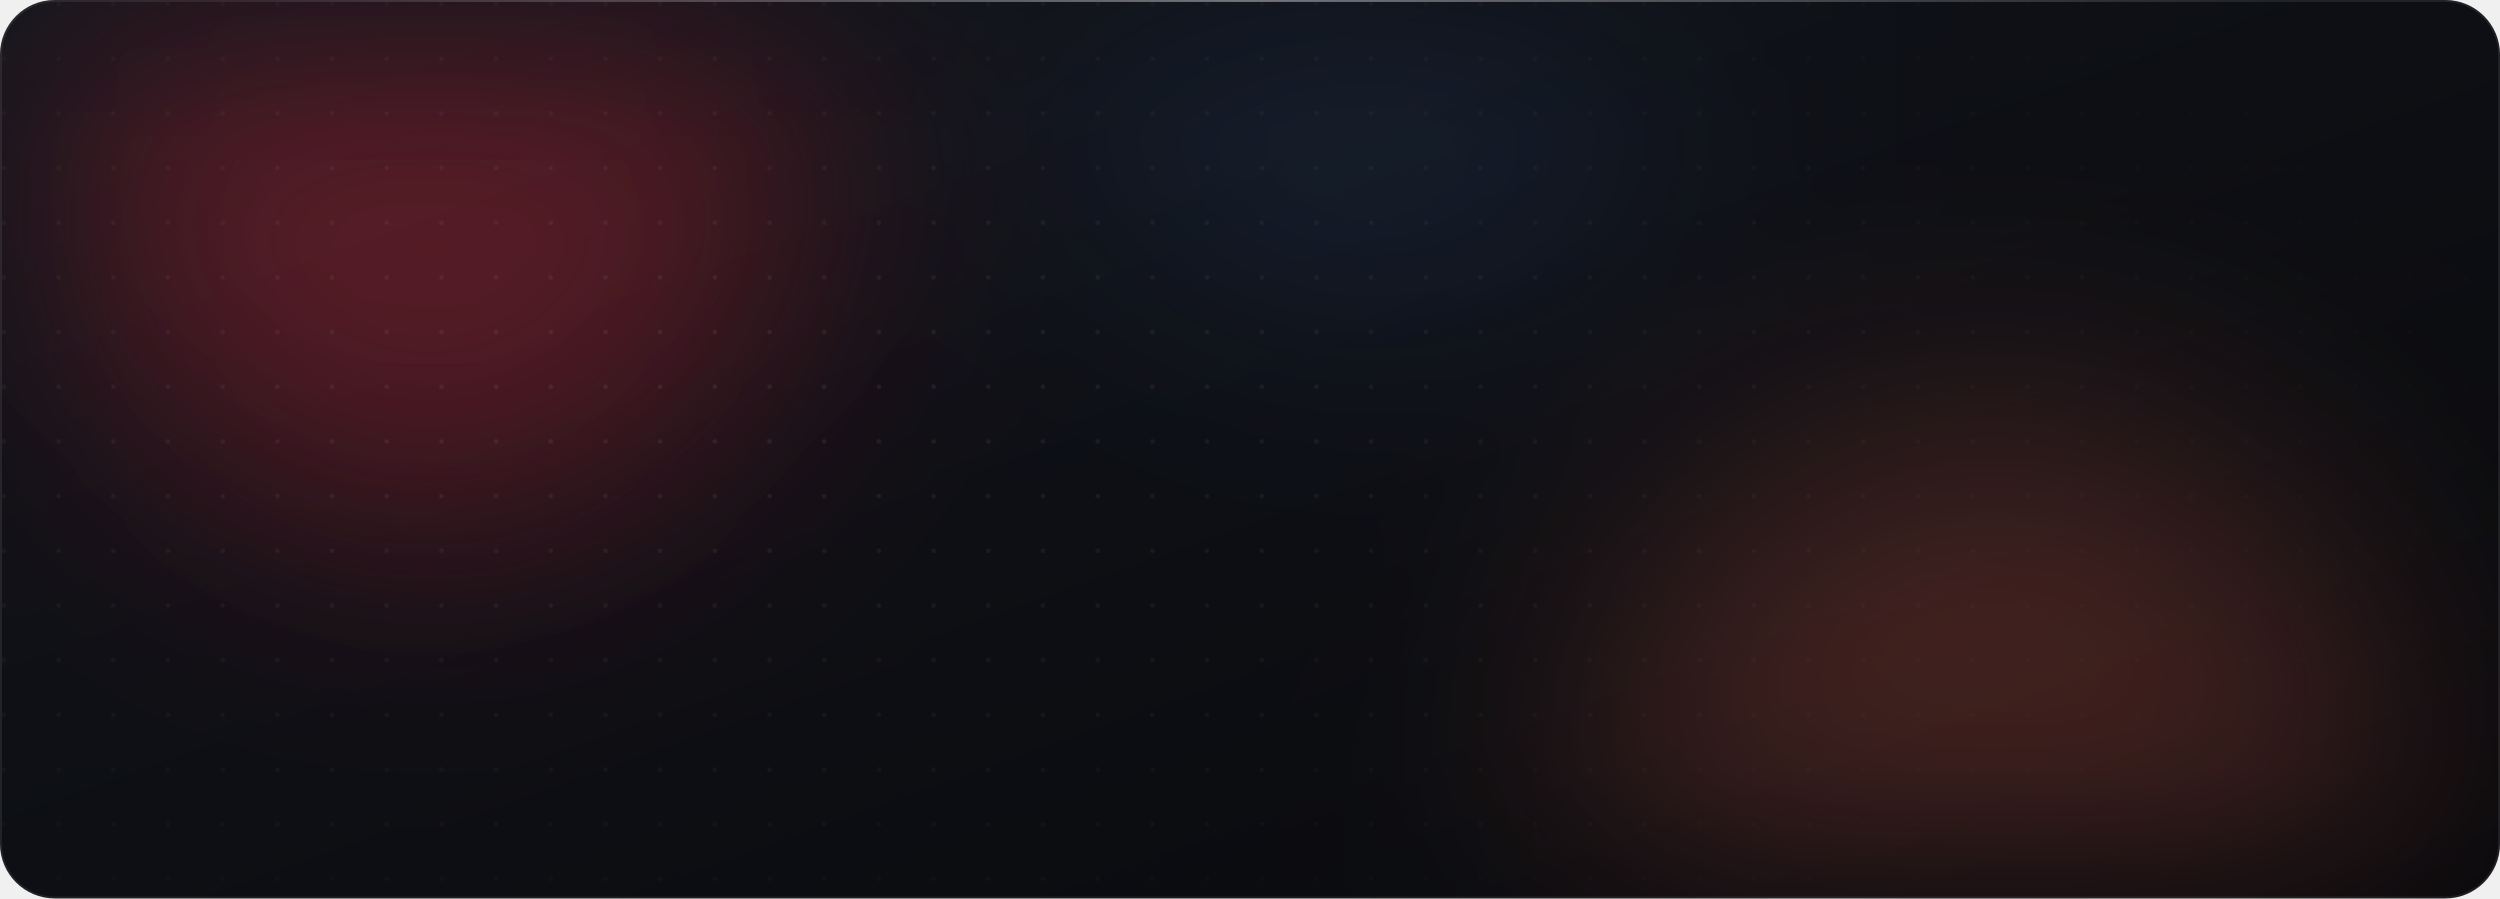
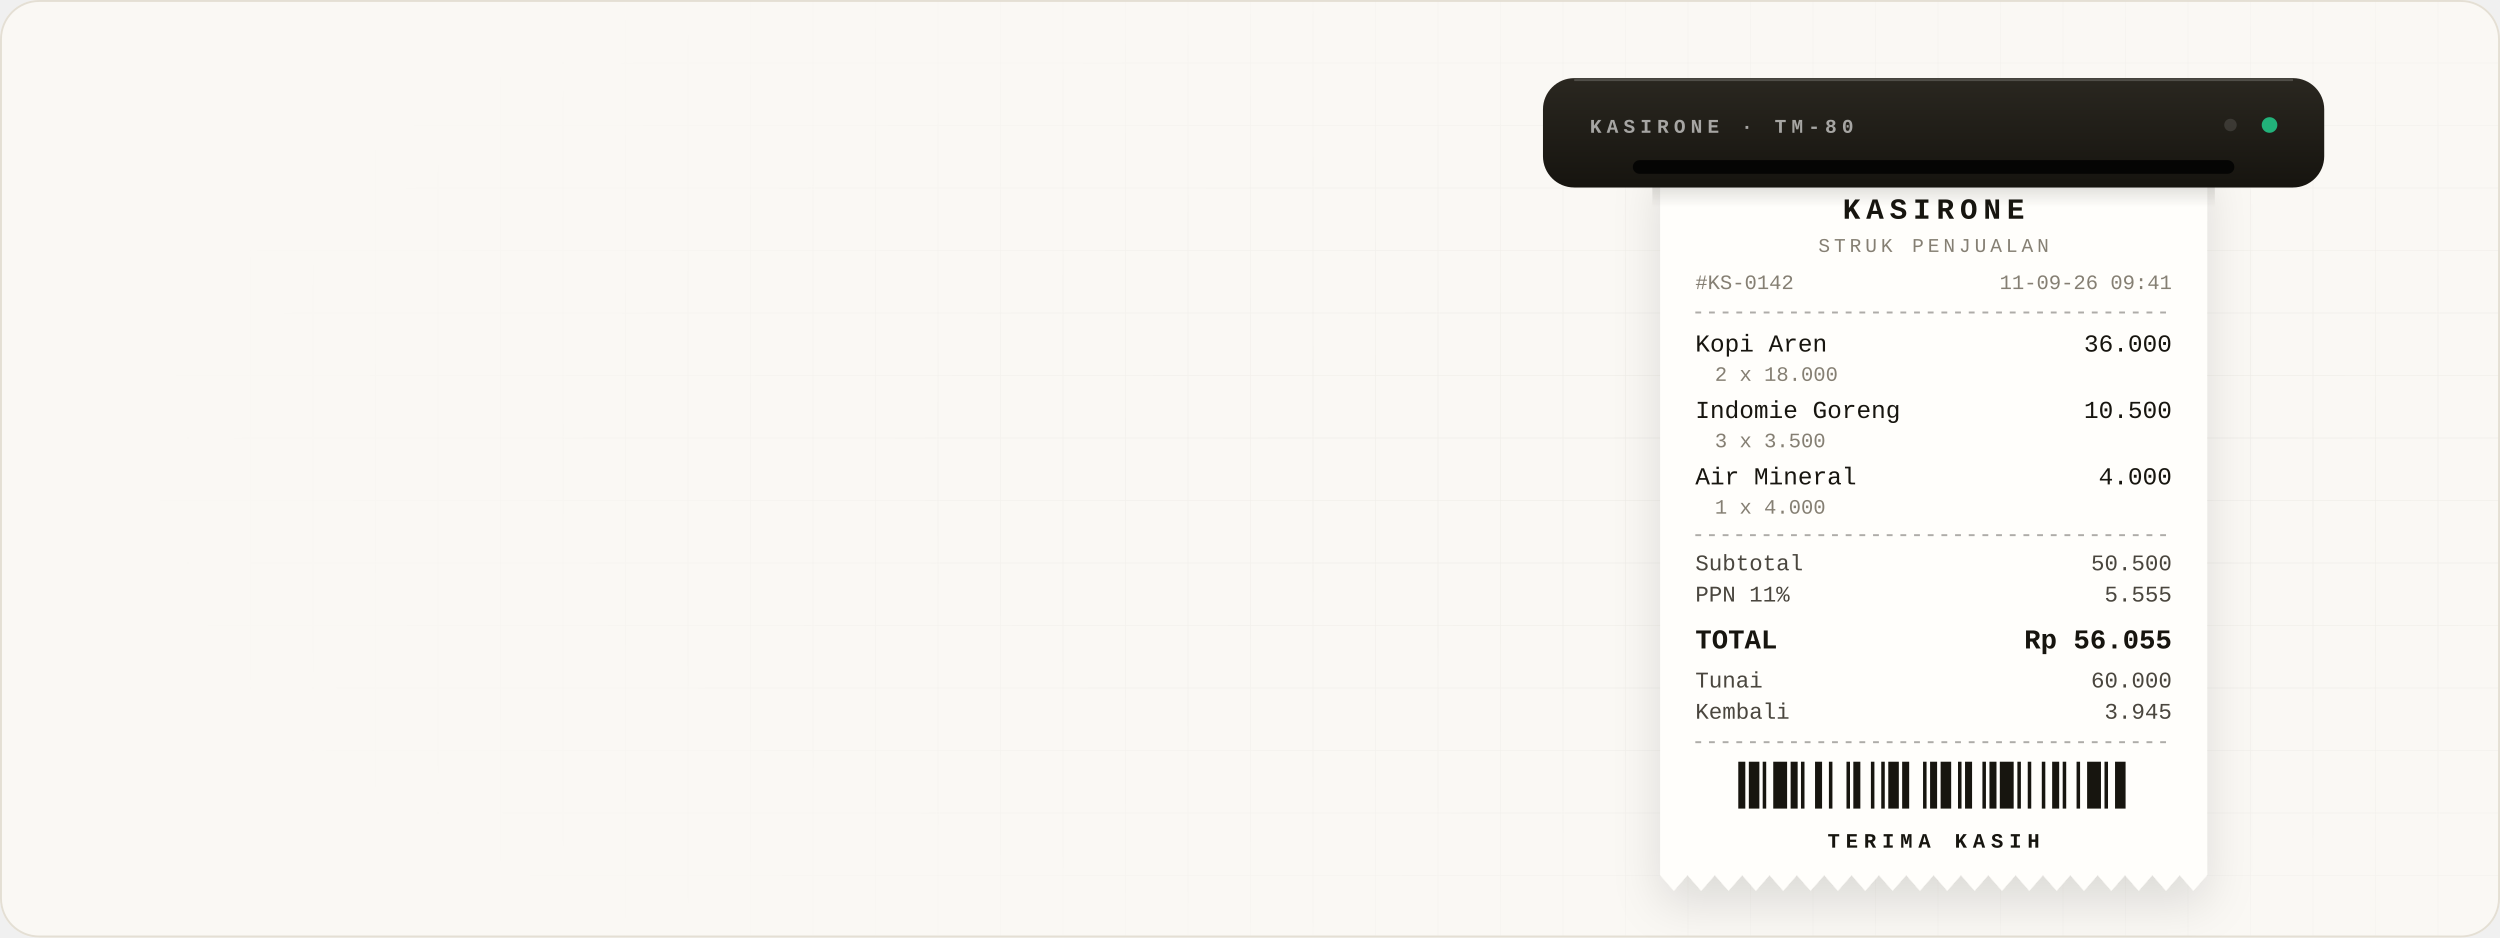
- <svg xmlns="http://www.w3.org/2000/svg" width="1280" height="460" viewBox="0 0 1280 460" role="img" aria-label="KasirOne — Sistem Kasir &amp; Inventory Toko">
+ <svg xmlns="http://www.w3.org/2000/svg" width="1280" height="480" viewBox="0 0 1280 480" role="img" aria-label="KasirOne — Sistem Kasir &amp; Inventory Toko">
  <defs>
-     <linearGradient id="bg" x1="0" y1="0" x2="1" y2="1">
-       <stop offset="0" stop-color="#12151c" />
-       <stop offset="1" stop-color="#08090c" />
-     </linearGradient>
-     <linearGradient id="brand" x1="0" y1="0" x2="0" y2="1">
-       <stop offset="0" stop-color="#ff6b52" />
-       <stop offset="1" stop-color="#ff2e43" />
-     </linearGradient>
-     <linearGradient id="word" gradientUnits="userSpaceOnUse" x1="360" y1="0" x2="540" y2="0">
-       <stop offset="0" stop-color="#ff8a6b" />
-       <stop offset="1" stop-color="#ff2e43" />
-     </linearGradient>
-     <linearGradient id="gloss" x1="0" y1="0" x2="0" y2="1">
-       <stop offset="0" stop-color="#fff" stop-opacity=".38" />
-       <stop offset=".45" stop-color="#fff" stop-opacity="0" />
-     </linearGradient>
-     <linearGradient id="edgeTop" x1="0" y1="0" x2="1" y2="0">
-       <stop offset="0" stop-color="#fff" stop-opacity="0" />
-       <stop offset=".5" stop-color="#fff" stop-opacity=".35" />
-       <stop offset="1" stop-color="#fff" stop-opacity="0" />
-     </linearGradient>
-     <radialGradient id="fade" cx=".3" cy=".45" r=".75">
+     <pattern id="grid" width="32" height="32" patternUnits="userSpaceOnUse">
+       <path d="M32 0H0V32" fill="none" stroke="#17150f" stroke-width=".6" />
+     </pattern>
+     <radialGradient id="fade" cx=".78" cy=".5" r=".75">
      <stop offset="0" stop-color="#fff" />
      <stop offset="1" stop-color="#000" />
    </radialGradient>
-     <pattern id="dots" width="28" height="28" patternUnits="userSpaceOnUse">
-       <circle cx="2" cy="2" r="1.2" fill="#fff" />
-     </pattern>
-     <mask id="dotMask">
-       <rect width="1280" height="460" fill="url(#fade)" />
+     <mask id="gridMask">
+       <rect width="1280" height="480" fill="url(#fade)" />
    </mask>
-     <filter id="blur" x="-50%" y="-50%" width="200%" height="200%">
-       <feGaussianBlur stdDeviation="70" />
+     <clipPath id="frame">
+       <rect width="1280" height="480" rx="20" />
+     </clipPath>
+     <clipPath id="feed">
+       <rect x="780" y="88" width="420" height="392" />
+     </clipPath>
+     <linearGradient id="slotShade" x1="0" y1="0" x2="0" y2="1">
+       <stop offset="0" stop-color="#17150f" stop-opacity=".22" />
+       <stop offset="1" stop-color="#17150f" stop-opacity="0" />
+     </linearGradient>
+     <linearGradient id="printerTop" x1="0" y1="0" x2="0" y2="1">
+       <stop offset="0" stop-color="#2a2720" />
+       <stop offset="1" stop-color="#16140f" />
+     </linearGradient>
+     <filter id="paper" x="-20%" y="-10%" width="140%" height="130%">
+       <feDropShadow dx="0" dy="10" stdDeviation="12" flood-color="#17150f" flood-opacity=".12" />
    </filter>
-     <filter id="soft" x="-20%" y="-50%" width="140%" height="200%">
-       <feGaussianBlur stdDeviation="4" />
+     <filter id="ink" x="-10%" y="-10%" width="120%" height="120%">
+       <feTurbulence type="fractalNoise" baseFrequency=".9" numOctaves="2" seed="7" result="n" />
+       <feColorMatrix in="n" type="matrix" values="0 0 0 0 0  0 0 0 0 0  0 0 0 0 0  -2.6 0 0 0 2.05" result="m" />
+       <feComposite in="SourceGraphic" in2="m" operator="in" />
    </filter>
-     <clipPath id="frame">
-       <rect width="1280" height="460" rx="28" />
-     </clipPath>
-     <clipPath id="tile">
-       <rect width="84" height="84" rx="24" />
+     <path id="mark" d="M48 72 Q48 36 84 36 H172 Q208 36 208 72 V208 L198 220 L188 208 L178 220 L168 208 L158 220 L148 208 L138 220 L128 208 L118 220 L108 208 L98 220 L88 208 L78 220 L68 208 L58 220 L48 208 Z" />
+     <clipPath id="typeLine">
+       <rect x="96" y="348" width="500" height="30" />
    </clipPath>
    <style>
-       text { font-family: 'Segoe UI', Inter, -apple-system, BlinkMacSystemFont, 'Helvetica Neue', Arial, sans-serif; }
-       .mono { font-family: 'SFMono-Regular', 'Cascadia Code', Consolas, 'Liberation Mono', Menlo, monospace; }
- 
-       /* Aurora di latar */
-       .orb-a { animation: driftA 16s ease-in-out infinite alternate; }
-       .orb-b { animation: driftB 19s ease-in-out infinite alternate; }
-       .orb-c { animation: driftC 23s ease-in-out infinite alternate; }
-       @keyframes driftA { to { transform: translate(140px, 60px) } }
-       @keyframes driftB { to { transform: translate(-160px, -40px) } }
-       @keyframes driftC { to { transform: translate(90px, -70px) } }
- 
-       /* Masuk sekali saat dimuat */
-       .rise   { opacity: 0; animation: rise .9s cubic-bezier(.2,.7,.2,1) forwards; }
-       .d1 { animation-delay: .1s } .d2 { animation-delay: .25s } .d3 { animation-delay: .4s }
-       .d4 { animation-delay: .55s } .d5 { animation-delay: .7s } .d6 { animation-delay: .85s }
-       @keyframes rise { from { opacity: 0; transform: translateY(14px) } to { opacity: 1; transform: none } }
- 
-       /* Logo */
-       .shine { animation: sweep 5s cubic-bezier(.6,0,.2,1) infinite; }
-       @keyframes sweep { 0%,60% { transform: translateX(-90px) skewX(-20deg) } 100% { transform: translateX(150px) skewX(-20deg) } }
-       .halo { transform-origin: 122px 168px; animation: halo 3.2s ease-in-out infinite; }
-       @keyframes halo { 0%,100% { opacity: .18; transform: scale(.9) } 50% { opacity: .45; transform: scale(1.04) } }
- 
-       /* Tagline berganti-ganti */
-       .tag { opacity: 0; animation: tag 14s ease-in-out infinite; }
-       .t2 { animation-delay: 3.5s } .t3 { animation-delay: 7s } .t4 { animation-delay: 10.5s }
-       @keyframes tag {
-         0%      { opacity: 0; transform: translateY(10px) }
-         4%, 21% { opacity: 1; transform: none }
-         25%,100%{ opacity: 0; transform: translateY(-10px) }
+       .serif { font-family: 'Iowan Old Style', 'Palatino Linotype', Palatino, 'Book Antiqua', Georgia, serif; }
+       .sans  { font-family: 'Segoe UI', Inter, -apple-system, BlinkMacSystemFont, 'Helvetica Neue', Arial, sans-serif; }
+       .mono  { font-family: 'SFMono-Regular', 'Cascadia Mono', Consolas, 'Liberation Mono', Menlo, monospace; }
+ 
+       .rise { opacity: 0; animation: rise 1s cubic-bezier(.2,.7,.2,1) forwards; }
+       .d1 { animation-delay: .1s } .d2 { animation-delay: .25s } .d3 { animation-delay: .45s } .d4 { animation-delay: .6s } .d5 { animation-delay: .75s }
+       @keyframes rise { from { opacity: 0; transform: translateY(12px) } to { opacity: 1; transform: none } }
+       .rule { stroke-dasharray: 520; stroke-dashoffset: 520; animation: draw 1.4s .5s cubic-bezier(.6,0,.2,1) forwards; }
+       @keyframes draw { to { stroke-dashoffset: 0 } }
+ 
+       /* Baris yang "diketik" bergantian, seperti printer struk */
+       .ph { opacity: 0; animation: ph 16s linear infinite backwards; }
+       .cv1 { animation: cv1 16s steps(40, end) infinite backwards; }
+       .cv2 { animation: cv2 16s steps(48, end) infinite backwards; }
+       .cv3 { animation: cv3 16s steps(44, end) infinite backwards; }
+       .cv4 { animation: cv4 16s steps(45, end) infinite backwards; }
+       .ph2, .cv2 { animation-delay: 4s } .ph3, .cv3 { animation-delay: 8s } .ph4, .cv4 { animation-delay: 12s }
+       @keyframes ph  { 0% { opacity: 0 } .3%, 23% { opacity: 1 } 25%, 100% { opacity: 0 } }
+       @keyframes cv1 { 0% { transform: translateX(0) } 8%, 100% { transform: translateX(336px) } }
+       @keyframes cv2 { 0% { transform: translateX(0) } 9%, 100% { transform: translateX(403px) } }
+       @keyframes cv3 { 0% { transform: translateX(0) } 8.5%, 100% { transform: translateX(370px) } }
+       @keyframes cv4 { 0% { transform: translateX(0) } 8.5%, 100% { transform: translateX(378px) } }
+       .caret { animation: caret .9s steps(1) infinite; }
+       @keyframes caret { 50% { opacity: 0 } }
+ 
+       /* Struk keluar dari printer secara bertahap, lalu dicap LUNAS */
+       .roll { animation: roll 11s infinite; }
+       @keyframes roll {
+         0%   { transform: translateY(-380px); opacity: 1; animation-timing-function: steps(26, end) }
+         34%  { transform: translateY(0); opacity: 1 }
+         90%  { transform: translateY(0); opacity: 1 }
+         95%  { transform: translateY(0); opacity: 0 }
+         100% { transform: translateY(-380px); opacity: 0 }
      }
- 
-       /* Kartu struk */
-       .card { animation: float 7s ease-in-out infinite; }
-       @keyframes float { 0%,100% { transform: translateY(0) } 50% { transform: translateY(-7px) } }
- 
-       .laser-wrap { animation: scanning 10s linear infinite; }
-       .laser { animation: laser 1.1s ease-in-out infinite alternate; }
-       @keyframes laser { from { transform: translateY(0) } to { transform: translateY(34px) } }
-       @keyframes scanning { 0%,40% { opacity: 1 } 44%,95% { opacity: 0 } 100% { opacity: 1 } }
- 
-       .i1, .i2, .i3, .sum, .tot { opacity: 0; }
-       .i1  { animation: i1 10s cubic-bezier(.2,.7,.2,1) infinite; }
-       .i2  { animation: i2 10s cubic-bezier(.2,.7,.2,1) infinite; }
-       .i3  { animation: i3 10s cubic-bezier(.2,.7,.2,1) infinite; }
-       .sum { animation: sum 10s cubic-bezier(.2,.7,.2,1) infinite; }
-       .tot { animation: tot 10s cubic-bezier(.2,.7,.2,1) infinite; }
-       @keyframes i1  { 0%,7%  { opacity: 0; transform: translateY(8px) } 12%,90% { opacity: 1; transform: none } 96%,100% { opacity: 0 } }
-       @keyframes i2  { 0%,15% { opacity: 0; transform: translateY(8px) } 20%,90% { opacity: 1; transform: none } 96%,100% { opacity: 0 } }
-       @keyframes i3  { 0%,23% { opacity: 0; transform: translateY(8px) } 28%,90% { opacity: 1; transform: none } 96%,100% { opacity: 0 } }
-       @keyframes sum { 0%,31% { opacity: 0; transform: translateY(8px) } 36%,90% { opacity: 1; transform: none } 96%,100% { opacity: 0 } }
-       @keyframes tot { 0%,38% { opacity: 0; transform: translateY(8px) } 44%,90% { opacity: 1; transform: none } 96%,100% { opacity: 0 } }
- 
-       .st-scan { animation: stScan 10s linear infinite; }
-       .st-paid { opacity: 0; animation: stPaid 10s linear infinite; }
-       @keyframes stScan { 0%,44% { opacity: 1 } 47%,96% { opacity: 0 } 100% { opacity: 1 } }
-       @keyframes stPaid { 0%,46% { opacity: 0 } 50%,92% { opacity: 1 } 96%,100% { opacity: 0 } }
-       .pulse { transform-box: fill-box; transform-origin: center; animation: pulse 1.6s ease-out infinite; }
-       @keyframes pulse { from { transform: scale(1); opacity: .7 } to { transform: scale(3); opacity: 0 } }
+       .stamp { transform-box: fill-box; transform-origin: center; opacity: 0; animation: stamp 11s infinite; }
+       @keyframes stamp {
+         0%, 42% { opacity: 0; transform: scale(1.9) }
+         45%     { opacity: 1; transform: scale(.94) }
+         47%     { transform: scale(1) }
+         88%     { opacity: 1; transform: scale(1) }
+         93%,100%{ opacity: 0; transform: scale(1) }
+       }
+       .led { animation: led 11s infinite; }
+       @keyframes led { 0%, 34% { fill: #ffb224 } 36%, 100% { fill: #22b27a } }
+       .blink { animation: blink .5s steps(1) infinite; }
+       @keyframes blink { 50% { opacity: .25 } }

      @media (prefers-reduced-motion: reduce) {
        * { animation: none !important; }
-         .rise, .i1, .i2, .i3, .sum, .tot, .t1 { opacity: 1 !important; }
-         .laser-wrap, .st-scan { opacity: 0 !important; }
-         .st-paid { opacity: 1 !important; }
+         .rise, .stamp, .ph1 { opacity: 1 !important; }
+         .roll { transform: none !important; }
+         .cv1 { transform: translateX(336px) !important; }
+         .rule { stroke-dashoffset: 0 !important; }
      }
    </style>
  </defs>
  <g clip-path="url(#frame)">
-     <rect width="1280" height="460" fill="url(#bg)" />
-     <g filter="url(#blur)" opacity=".55">
-       <circle class="orb-a" cx="220" cy="80" r="190" fill="#ff2e43" opacity=".55" />
-       <circle class="orb-b" cx="1020" cy="420" r="210" fill="#ff6b52" opacity=".42" />
-       <circle class="orb-c" cx="700" cy="-20" r="170" fill="#5b9dff" opacity=".22" />
+     <rect width="1280" height="480" fill="#faf8f4" />
+     <rect width="1280" height="480" fill="url(#grid)" opacity=".07" mask="url(#gridMask)" />
+   </g>
+   <rect x=".5" y=".5" width="1279" height="479" rx="19.5" fill="none" stroke="#e4dfd4" />
+   <g class="rise d1">
+     <use href="#mark" fill="#ec2a3f" transform="translate(80 60) scale(.225) translate(-48 -36)" />
+     <g fill="none" stroke="#fff" stroke-width="22" stroke-linecap="round" stroke-linejoin="round" transform="translate(80 60) scale(.225) translate(-48 -36)">
+       <path d="M98 76v92" />
+       <path d="M160 76l-54 52" />
+       <path d="M124 112l38 56" />
    </g>
-     <rect width="1280" height="460" fill="url(#dots)" opacity=".07" mask="url(#dotMask)" />
-   </g>
-   <rect x=".5" y=".5" width="1279" height="459" rx="27.5" fill="none" stroke="#fff" stroke-opacity=".08" />
-   <rect x="120" y="0" width="1040" height="1" fill="url(#edgeTop)" />
-   <g class="rise d1">
-     <rect x="80" y="62" width="222" height="30" rx="15" fill="#ff2e43" fill-opacity=".12" stroke="#ff2e43" stroke-opacity=".35" />
-     <circle cx="99" cy="77" r="4" fill="#ff6b52" />
-     <text x="112" y="82" font-size="12.5" font-weight="700" fill="#ff8a6b" letter-spacing="1.6">POINT OF SALE · RETAIL</text>
-   </g>
-   <g class="rise d2">
-     <circle class="halo" cx="122" cy="168" r="54" fill="#ff2e43" opacity=".3" filter="url(#soft)" />
-     <g transform="translate(80 120)">
-       <rect width="84" height="84" rx="24" fill="url(#brand)" />
-       <g clip-path="url(#tile)">
-         <rect width="84" height="84" fill="url(#gloss)" />
-         <rect class="shine" x="0" y="-10" width="34" height="104" fill="#fff" opacity=".3" />
-       </g>
-       <rect x=".5" y=".5" width="83" height="83" rx="23.5" fill="none" stroke="#fff" stroke-opacity=".3" />
-       <g transform="scale(.477) translate(-40 -40)" fill="none" stroke="#fff" stroke-width="24" stroke-linecap="round" stroke-linejoin="round">
-         <path d="M98 82v94" />
-         <path d="M160 82l-54 52" />
-         <path d="M124 118l38 58" />
+     <text class="mono" x="130" y="78" font-size="12" font-weight="700" fill="#17150f" letter-spacing="2.4">SISTEM KASIR &amp; INVENTORY TOKO</text>
+     <text class="mono" x="130" y="96" font-size="11" fill="#857f73" letter-spacing="1.6">v1.0.0 — POINT OF SALE UNTUK RETAIL</text>
+   </g>
+   <text class="serif rise d2" x="72" y="222" font-size="104" fill="#17150f" letter-spacing="-3">Kasir<tspan font-style="italic" fill="#ec2a3f">One</tspan>
+   </text>
+   <line class="rule" x1="80" y1="254" x2="600" y2="254" stroke="#17150f" stroke-width="1" />
+   <g class="sans rise d3" font-size="19" fill="#4a463e">
+     <text x="80" y="296">Aplikasi kasir untuk toko retail kecil–menengah.</text>
+     <text x="80" y="322">Cepat di kasir, <tspan font-style="italic" class="serif" font-size="21" fill="#17150f">jujur di pembukuan.</tspan>
+     </text>
+   </g>
+   <g class="rise d4">
+     <text class="mono" x="80" y="370" font-size="15" font-weight="700" fill="#ec2a3f">›</text>
+     <g class="mono" font-size="15" fill="#17150f" clip-path="url(#typeLine)">
+       <g class="ph ph1">
+         <text x="100" y="370">harga &amp; total dihitung ulang oleh server</text>
+         <g class="cv1">
+           <rect x="100" y="348" width="500" height="30" fill="#faf8f4" />
+           <rect class="caret" x="101" y="356" width="8" height="18" fill="#ec2a3f" />
+         </g>
+       </g>
+       <g class="ph ph2">
+         <text x="100" y="370">stok tidak pernah minus, sekalipun kasir berebut</text>
+         <g class="cv2">
+           <rect x="100" y="348" width="500" height="30" fill="#faf8f4" />
+           <rect class="caret" x="101" y="356" width="8" height="18" fill="#ec2a3f" />
+         </g>
+       </g>
+       <g class="ph ph3">
+         <text x="100" y="370">QRIS jujur — tak pernah menampilkan QR palsu</text>
+         <g class="cv3">
+           <rect x="100" y="348" width="500" height="30" fill="#faf8f4" />
+           <rect class="caret" x="101" y="356" width="8" height="18" fill="#ec2a3f" />
+         </g>
+       </g>
+       <g class="ph ph4">
+         <text x="100" y="370">scan barcode USB langsung jalan, tanpa driver</text>
+         <g class="cv4">
+           <rect x="100" y="348" width="500" height="30" fill="#faf8f4" />
+           <rect class="caret" x="101" y="356" width="8" height="18" fill="#ec2a3f" />
+         </g>
      </g>
    </g>
-     <text x="190" y="187" font-size="74" font-weight="800" fill="#eef1f6" letter-spacing="-2">Kasir<tspan fill="url(#word)">One</tspan>
-     </text>
-   </g>
-   <text class="rise d3" x="82" y="252" font-size="26" font-weight="500" fill="#b6becd">Sistem Kasir &amp; Inventory Toko</text>
-   <g class="rise d4">
-     <text x="82" y="304" font-size="20" font-weight="700" fill="#ff6b52">›</text>
-     <g font-size="19" fill="#eef1f6">
-       <text class="tag t1" x="104" y="303">Scan barcode, bayar, selesai — dalam hitungan detik</text>
-       <text class="tag t2" x="104" y="303">Harga &amp; total dihitung ulang oleh server, bukan browser</text>
-       <text class="tag t3" x="104" y="303">Stok tidak pernah minus, sekalipun kasir berebut</text>
-       <text class="tag t4" x="104" y="303">QRIS jujur — tidak pernah menampilkan QR palsu</text>
+   </g>
+   <text class="mono rise d5" x="80" y="428" font-size="11.5" fill="#857f73" letter-spacing="1.8">NODE.JS <tspan fill="#ec2a3f">•</tspan> EXPRESS 5 <tspan fill="#ec2a3f">•</tspan> FIREBASE AUTH <tspan fill="#ec2a3f">•</tspan> CLOUD FIRESTORE <tspan fill="#ec2a3f">•</tspan> ES MODULES</text>
+   <g clip-path="url(#feed)">
+     <g class="roll">
+       <path filter="url(#paper)" fill="#fffefb" d="M850 80 H1130 V448 L1123 456 L1116 448 L1109 456 L1102 448 L1095 456 L1088 448 L1081 456 L1074 448 L1067 456 L1060 448 L1053 456 L1046 448 L1039 456 L1032 448 L1025 456 L1018 448 L1011 456 L1004 448 L997 456 L990 448 L983 456 L976 448 L969 456 L962 448 L955 456 L948 448 L941 456 L934 448 L927 456 L920 448 L913 456 L906 448 L899 456 L892 448 L885 456 L878 448 L871 456 L864 448 L857 456 L850 448 Z" />
+       <g class="mono" fill="#17150f">
+         <text x="990" y="112" font-size="15" font-weight="800" text-anchor="middle" letter-spacing="3">KASIRONE</text>
+         <text x="990" y="129" font-size="10" fill="#857f73" text-anchor="middle" letter-spacing="2">STRUK PENJUALAN</text>
+         <text x="868" y="148" font-size="10.5" fill="#857f73">#KS-0142</text>
+         <text x="1112" y="148" font-size="10.5" fill="#857f73" text-anchor="end">11-09-26 09:41</text>
+         <line x1="868" y1="160" x2="1112" y2="160" stroke="#17150f" stroke-opacity=".35" stroke-dasharray="3 4" />
+         <g font-size="12.5">
+           <text x="868" y="180">Kopi Aren</text>
+           <text x="1112" y="180" text-anchor="end">36.000</text>
+           <text x="878" y="195" font-size="10.5" fill="#857f73">2 x 18.000</text>
+           <text x="868" y="214">Indomie Goreng</text>
+           <text x="1112" y="214" text-anchor="end">10.500</text>
+           <text x="878" y="229" font-size="10.5" fill="#857f73">3 x 3.500</text>
+           <text x="868" y="248">Air Mineral</text>
+           <text x="1112" y="248" text-anchor="end">4.000</text>
+           <text x="878" y="263" font-size="10.5" fill="#857f73">1 x 4.000</text>
+         </g>
+         <line x1="868" y1="274" x2="1112" y2="274" stroke="#17150f" stroke-opacity=".35" stroke-dasharray="3 4" />
+         <g font-size="11.5" fill="#4a463e">
+           <text x="868" y="292">Subtotal</text>
+           <text x="1112" y="292" text-anchor="end">50.500</text>
+           <text x="868" y="308">PPN 11%</text>
+           <text x="1112" y="308" text-anchor="end">5.555</text>
+         </g>
+         <text x="868" y="332" font-size="14" font-weight="800">TOTAL</text>
+         <text x="1112" y="332" font-size="14" font-weight="800" text-anchor="end">Rp 56.055</text>
+         <g font-size="11.5" fill="#4a463e">
+           <text x="868" y="352">Tunai</text>
+           <text x="1112" y="352" text-anchor="end">60.000</text>
+           <text x="868" y="368">Kembali</text>
+           <text x="1112" y="368" text-anchor="end">3.945</text>
+         </g>
+         <line x1="868" y1="380" x2="1112" y2="380" stroke="#17150f" stroke-opacity=".35" stroke-dasharray="3 4" />
+         <g transform="translate(890 390)" fill="#17150f">
+           <rect x="0" width="3.6" height="24" />
+           <rect x="5.4" width="5.4" height="24" />
+           <rect x="12.5" width="1.8" height="24" />
+           <rect x="17.9" width="7.1" height="24" />
+           <rect x="26.8" width="3.6" height="24" />
+           <rect x="32.1" width="1.8" height="24" />
+           <rect x="39.3" width="3.6" height="24" />
+           <rect x="46.4" width="1.8" height="24" />
+           <rect x="55.4" width="1.8" height="24" />
+           <rect x="58.9" width="3.6" height="24" />
+           <rect x="67.9" width="1.8" height="24" />
+           <rect x="73.2" width="1.8" height="24" />
+           <rect x="76.8" width="5.4" height="24" />
+           <rect x="83.9" width="3.6" height="24" />
+           <rect x="94.6" width="1.8" height="24" />
+           <rect x="98.2" width="3.6" height="24" />
+           <rect x="103.6" width="5.4" height="24" />
+           <rect x="112.5" width="1.8" height="24" />
+           <rect x="116.1" width="3.6" height="24" />
+           <rect x="125" width="1.8" height="24" />
+           <rect x="128.6" width="3.6" height="24" />
+           <rect x="133.9" width="7.1" height="24" />
+           <rect x="142.9" width="1.8" height="24" />
+           <rect x="148.2" width="1.8" height="24" />
+           <rect x="155.4" width="1.8" height="24" />
+           <rect x="160.7" width="3.6" height="24" />
+           <rect x="166.1" width="1.8" height="24" />
+           <rect x="173.2" width="1.8" height="24" />
+           <rect x="178.6" width="7.1" height="24" />
+           <rect x="187.5" width="1.8" height="24" />
+           <rect x="192.9" width="5.4" height="24" />
+         </g>
+         <text x="990" y="434" font-size="10.5" font-weight="800" text-anchor="middle" letter-spacing="3">TERIMA KASIH</text>
+       </g>
+       <g transform="translate(1046 330) rotate(-12)">
+         <g class="stamp" filter="url(#ink)">
+           <rect x="-64" y="-26" width="128" height="52" rx="8" fill="none" stroke="#ec2a3f" stroke-width="3" />
+           <rect x="-58" y="-20" width="116" height="40" rx="5" fill="none" stroke="#ec2a3f" stroke-width="1.2" />
+           <text class="sans" x="0" y="5" font-size="23" font-weight="900" fill="#ec2a3f" text-anchor="middle" letter-spacing="5">LUNAS</text>
+           <text class="mono" x="0" y="16" font-size="7.5" fill="#ec2a3f" text-anchor="middle" letter-spacing="2">11 · 09 · 2026</text>
+         </g>
+       </g>
    </g>
-   </g>
-   <g class="rise d5" font-size="13" font-weight="600" fill="#b6becd">
-     <g transform="translate(80 350)">
-       <rect width="92" height="34" rx="17" fill="#fff" fill-opacity=".05" stroke="#fff" stroke-opacity=".1" />
-       <circle cx="17" cy="17" r="4" fill="#2fe0a4" />
-       <text x="29" y="22">Node.js</text>
-     </g>
-     <g transform="translate(182 350)">
-       <rect width="106" height="34" rx="17" fill="#fff" fill-opacity=".05" stroke="#fff" stroke-opacity=".1" />
-       <circle cx="17" cy="17" r="4" fill="#eef1f6" />
-       <text x="29" y="22">Express 5</text>
-     </g>
-     <g transform="translate(298 350)">
-       <rect width="134" height="34" rx="17" fill="#fff" fill-opacity=".05" stroke="#fff" stroke-opacity=".1" />
-       <circle cx="17" cy="17" r="4" fill="#ffb224" />
-       <text x="29" y="22">Firebase Auth</text>
-     </g>
-     <g transform="translate(442 350)">
-       <rect width="148" height="34" rx="17" fill="#fff" fill-opacity=".05" stroke="#fff" stroke-opacity=".1" />
-       <circle cx="17" cy="17" r="4" fill="#ff6b52" />
-       <text x="29" y="22">Cloud Firestore</text>
-     </g>
-     <g transform="translate(600 350)">
-       <rect width="112" height="34" rx="17" fill="#fff" fill-opacity=".05" stroke="#fff" stroke-opacity=".1" />
-       <circle cx="17" cy="17" r="4" fill="#5b9dff" />
-       <text x="29" y="22">ES Modules</text>
-     </g>
-   </g>
-   <g class="rise d6">
-     <g class="card">
-       <ellipse cx="1010" cy="428" rx="170" ry="14" fill="#000" opacity=".45" filter="url(#soft)" />
-       <rect x="820" y="50" width="380" height="366" rx="24" fill="#fff" fill-opacity=".05" stroke="#fff" stroke-opacity=".12" />
-       <rect x="860" y="50" width="300" height="1" fill="url(#edgeTop)" />
-       <text x="850" y="91" font-size="12" font-weight="700" fill="#8a93a6" letter-spacing="1.6">STRUK</text>
-       <text x="901" y="91" font-size="12" font-weight="700" fill="#eef1f6" letter-spacing="1" class="mono">#KS-0142</text>
-       <g class="st-scan">
-         <rect x="1066" y="74" width="104" height="26" rx="13" fill="#ffb224" fill-opacity=".13" />
-         <circle cx="1082" cy="87" r="3.5" fill="#ffb224" />
-         <circle class="pulse" cx="1082" cy="87" r="3.5" fill="#ffb224" />
-         <text x="1093" y="91.5" font-size="12" font-weight="700" fill="#ffb224">Memindai</text>
-       </g>
-       <g class="st-paid">
-         <rect x="1086" y="74" width="84" height="26" rx="13" fill="#2fe0a4" fill-opacity=".14" />
-         <path d="M1098 87l4 4 8-8" fill="none" stroke="#2fe0a4" stroke-width="2.4" stroke-linecap="round" stroke-linejoin="round" />
-         <text x="1117" y="91.5" font-size="12" font-weight="700" fill="#2fe0a4">Lunas</text>
-       </g>
-       <g transform="translate(850 112)">
-         <g fill="#eef1f6" opacity=".82">
-           <rect x="0.0" width="5.7" height="36" />
-           <rect x="8.6" width="8.6" height="36" />
-           <rect x="20.0" width="2.9" height="36" />
-           <rect x="28.6" width="11.4" height="36" />
-           <rect x="42.9" width="5.7" height="36" />
-           <rect x="51.4" width="2.9" height="36" />
-           <rect x="62.9" width="5.7" height="36" />
-           <rect x="74.3" width="2.9" height="36" />
-           <rect x="88.6" width="2.9" height="36" />
-           <rect x="94.3" width="5.7" height="36" />
-           <rect x="108.6" width="2.9" height="36" />
-           <rect x="117.1" width="2.9" height="36" />
-           <rect x="122.9" width="8.6" height="36" />
-           <rect x="134.3" width="5.7" height="36" />
-           <rect x="151.4" width="2.9" height="36" />
-           <rect x="157.1" width="5.7" height="36" />
-           <rect x="165.7" width="8.6" height="36" />
-           <rect x="180.0" width="2.9" height="36" />
-           <rect x="185.7" width="5.7" height="36" />
-           <rect x="200.0" width="2.9" height="36" />
-           <rect x="205.7" width="5.7" height="36" />
-           <rect x="214.3" width="11.4" height="36" />
-           <rect x="228.6" width="2.9" height="36" />
-           <rect x="237.1" width="2.9" height="36" />
-           <rect x="248.6" width="2.9" height="36" />
-           <rect x="257.1" width="5.7" height="36" />
-           <rect x="265.7" width="2.9" height="36" />
-           <rect x="277.1" width="2.9" height="36" />
-           <rect x="285.7" width="11.4" height="36" />
-           <rect x="300.0" width="2.9" height="36" />
-           <rect x="308.6" width="8.6" height="36" />
-         </g>
-         <g class="laser-wrap">
-           <g class="laser">
-             <rect x="-10" y="-1" width="340" height="6" rx="3" fill="#ff2e43" opacity=".55" filter="url(#soft)" />
-             <rect x="-10" y="1" width="340" height="2" rx="1" fill="#ff6b52" />
-           </g>
-         </g>
-         <text x="160" y="54" font-size="10.5" fill="#8a93a6" text-anchor="middle" letter-spacing="3" class="mono">8 992761 002147</text>
-       </g>
-       <g font-size="15">
-         <g class="i1">
-           <text x="850" y="200" fill="#eef1f6" font-weight="600">Kopi Aren</text>
-           <text x="850" y="219" fill="#8a93a6" font-size="12.5" class="mono">2 × 18.000</text>
-           <text x="1170" y="209" fill="#eef1f6" text-anchor="end" class="mono">36.000</text>
-         </g>
-         <g class="i2">
-           <text x="850" y="246" fill="#eef1f6" font-weight="600">Indomie Goreng</text>
-           <text x="850" y="265" fill="#8a93a6" font-size="12.5" class="mono">3 × 3.500</text>
-           <text x="1170" y="255" fill="#eef1f6" text-anchor="end" class="mono">10.500</text>
-         </g>
-         <g class="i3">
-           <text x="850" y="292" fill="#eef1f6" font-weight="600">Air Mineral 600ml</text>
-           <text x="850" y="311" fill="#8a93a6" font-size="12.5" class="mono">1 × 4.000</text>
-           <text x="1170" y="301" fill="#eef1f6" text-anchor="end" class="mono">4.000</text>
-         </g>
-       </g>
-       <g class="sum">
-         <line x1="850" y1="330" x2="1170" y2="330" stroke="#fff" stroke-opacity=".16" stroke-dasharray="4 5" />
-         <text x="850" y="352" font-size="13" fill="#8a93a6">PPN 11%</text>
-         <text x="1170" y="352" font-size="13" fill="#8a93a6" text-anchor="end" class="mono">5.555</text>
-       </g>
-       <g class="tot">
-         <text x="850" y="390" font-size="15" font-weight="700" fill="#eef1f6">Total</text>
-         <text x="1170" y="392" font-size="26" font-weight="800" fill="url(#brand)" text-anchor="end" class="mono">Rp 56.055</text>
-       </g>
-     </g>
+     <rect x="846" y="88" width="288" height="18" fill="url(#slotShade)" />
+   </g>
+   <g>
+     <rect x="790" y="40" width="400" height="56" rx="16" fill="url(#printerTop)" />
+     <rect x="806" y="40.5" width="368" height="1" fill="#fff" opacity=".18" />
+     <rect x="836" y="82" width="308" height="7" rx="3.5" fill="#050504" />
+     <text class="mono" x="814" y="68" font-size="10" font-weight="700" fill="#fff" fill-opacity=".6" letter-spacing="2.6">KASIRONE · TM-80</text>
+     <circle cx="1142" cy="64" r="3.2" fill="#fff" fill-opacity=".12" />
+     <circle class="led" cx="1162" cy="64" r="4" fill="#22b27a" />
  </g>
</svg>
